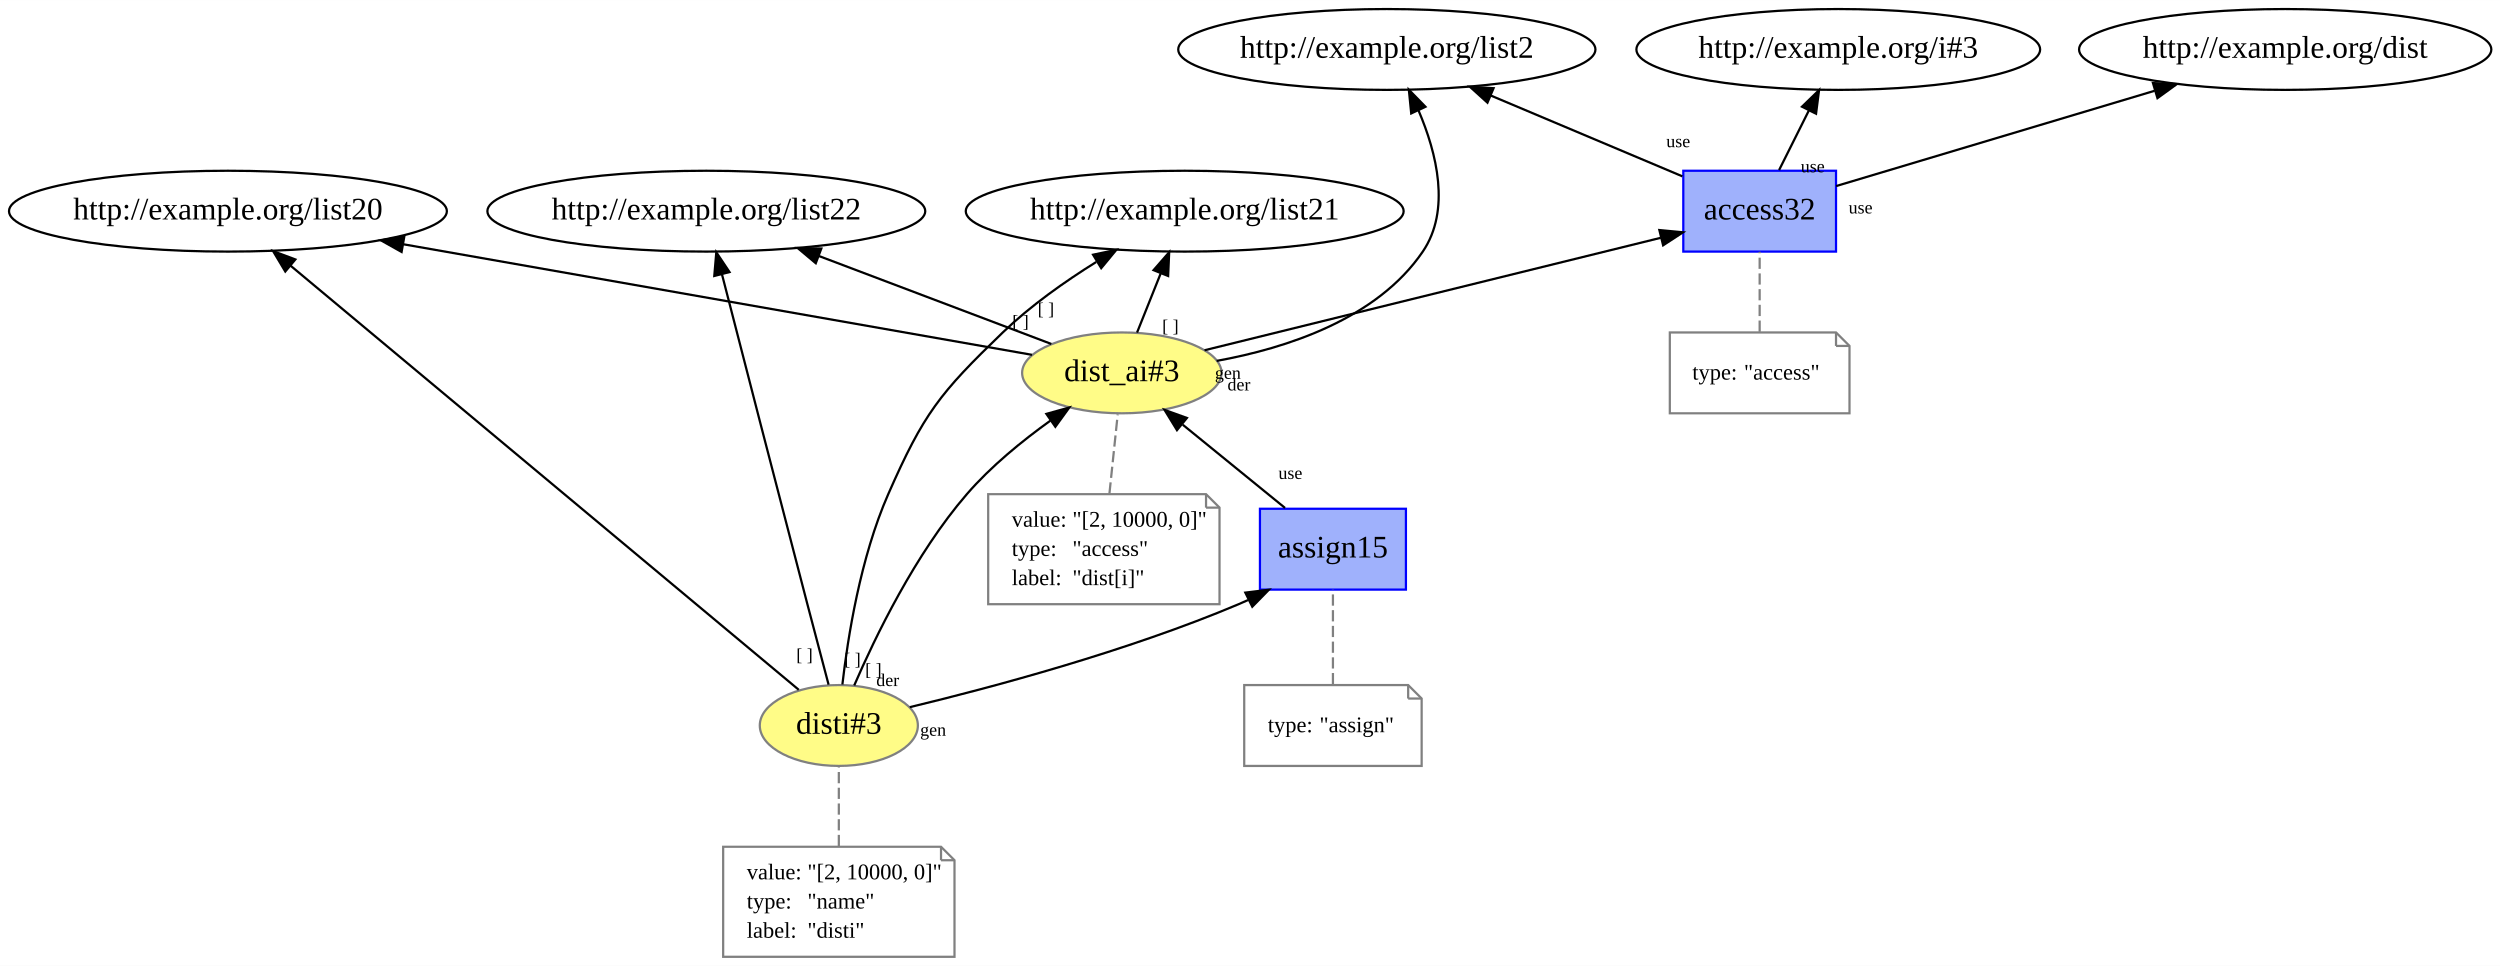
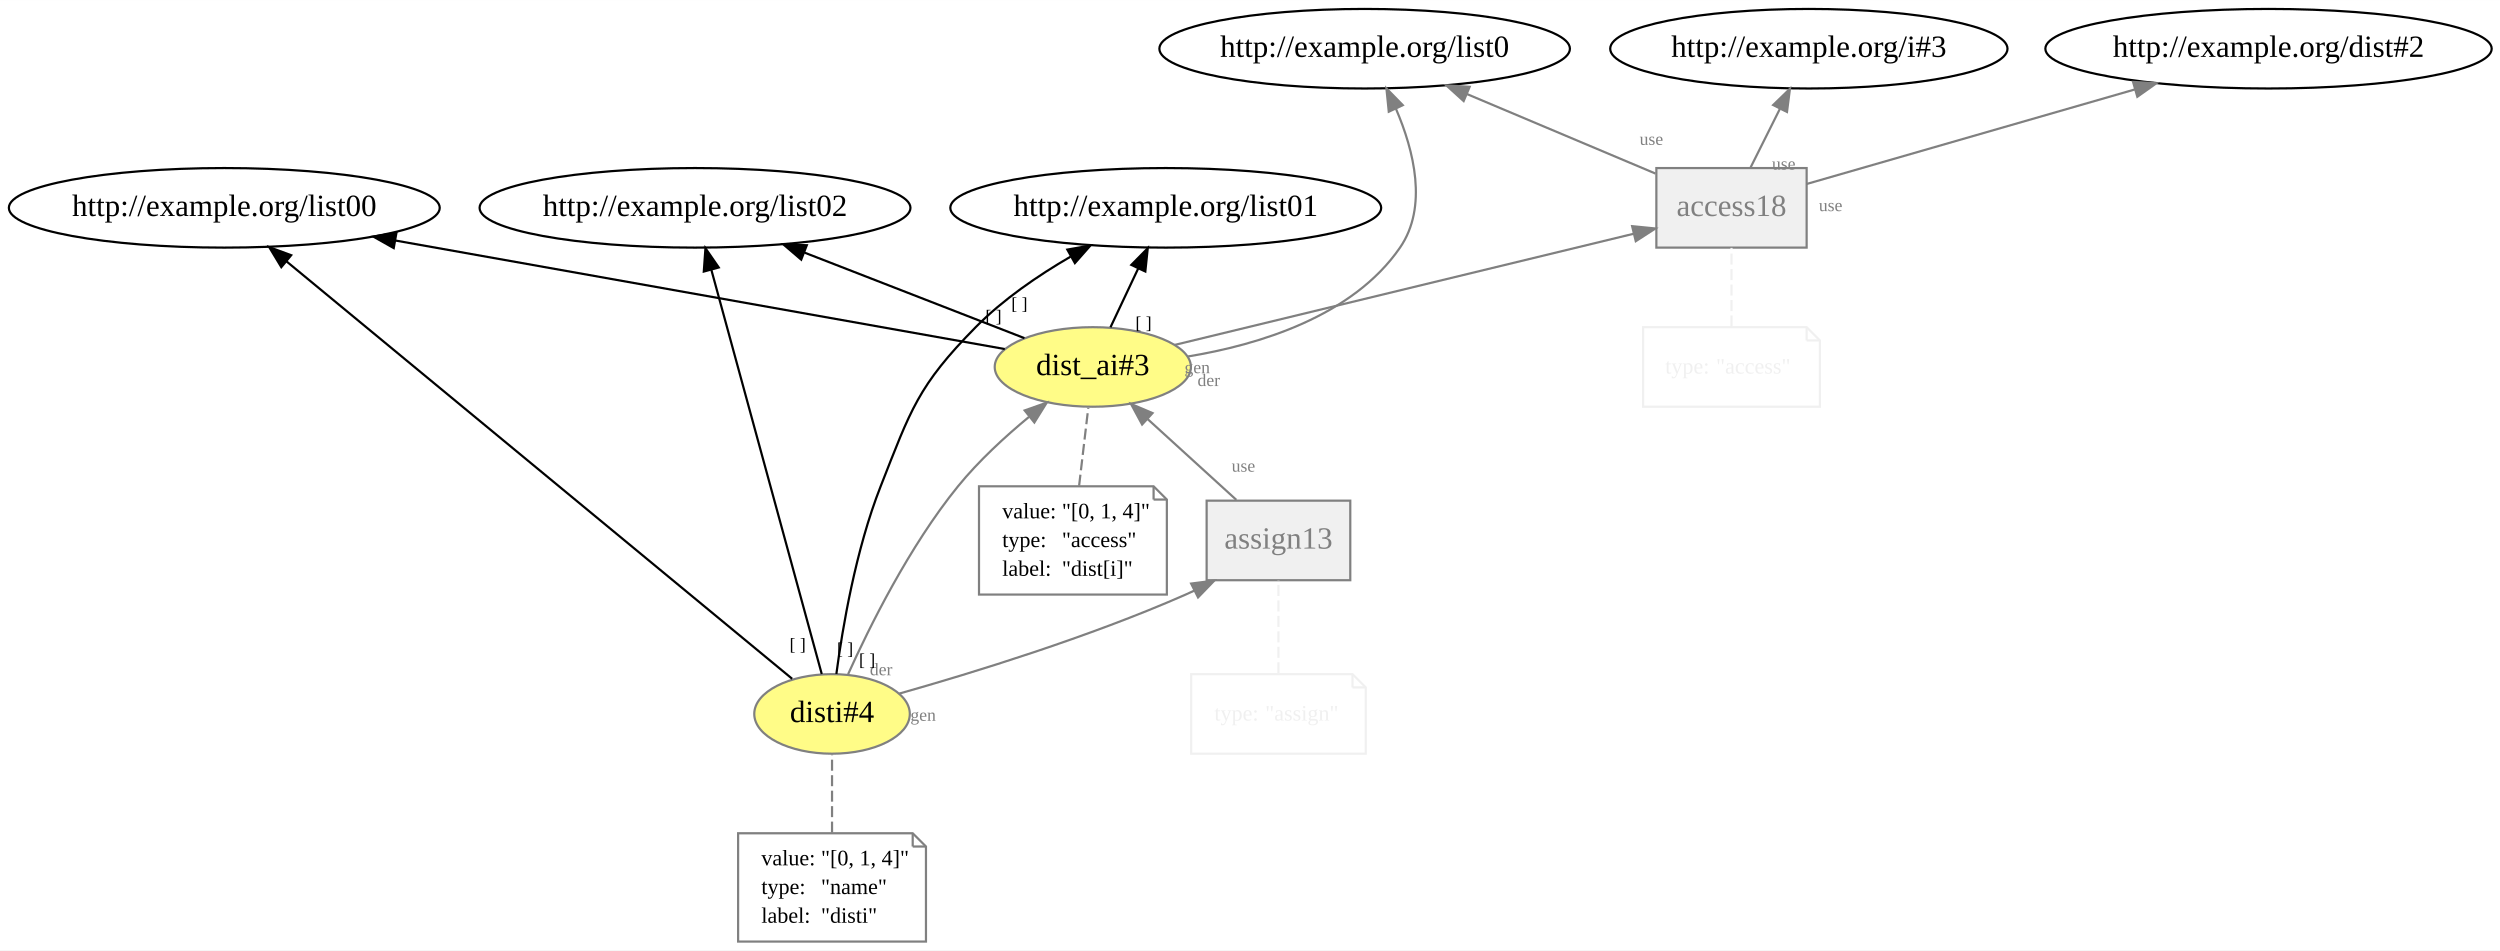
- <svg xmlns="http://www.w3.org/2000/svg" xmlns:xlink="http://www.w3.org/1999/xlink" width="1113pt" height="430pt" viewBox="0.00 0.00 1113.13 430.00">
+ <svg xmlns="http://www.w3.org/2000/svg" xmlns:xlink="http://www.w3.org/1999/xlink" width="1131pt" height="430pt" viewBox="0.00 0.00 1131.23 430.00">
  <g id="graph0" class="graph" transform="scale(1 1) rotate(0) translate(4 426)">
-     <polygon fill="white" stroke="none" points="-4,4 -4,-426 1109.13,-426 1109.13,4 -4,4" />
+     <polygon fill="white" stroke="none" points="-4,4 -4,-426 1127.23,-426 1127.23,4 -4,4" />
    <g id="node1" class="node">
      <g id="a_node1">
        <a xlink:href="http://example.org/dist_ai#3" xlink:title="dist_ai#3">
-           <ellipse fill="#fffc87" stroke="#808080" cx="495.491" cy="-260" rx="44.393" ry="18" />
-           <text text-anchor="middle" x="495.491" y="-256.3" font-family="Times New Roman,serif" font-size="14.00">dist_ai#3</text>
+           <ellipse fill="#fffc87" stroke="#808080" cx="490.491" cy="-260" rx="44.393" ry="18" />
+           <text text-anchor="middle" x="490.491" y="-256.3" font-family="Times New Roman,serif" font-size="14.00">dist_ai#3</text>
        </a>
      </g>
    </g>
    <g id="node3" class="node">
      <ellipse fill="none" stroke="black" cx="97.491" cy="-332" rx="97.483" ry="18" />
-       <text text-anchor="middle" x="97.491" y="-328.3" font-family="Times New Roman,serif" font-size="14.00">http://example.org/list20</text>
+       <text text-anchor="middle" x="97.491" y="-328.3" font-family="Times New Roman,serif" font-size="14.00">http://example.org/list00</text>
    </g>
    <g id="edge2" class="edge">
-       <path fill="none" stroke="black" d="M455.507,-268.032C390.251,-279.51 259.711,-302.469 175.589,-317.264" />
-       <polygon fill="black" stroke="black" points="174.81,-313.847 165.568,-319.027 176.023,-320.742 174.81,-313.847" />
-       <text text-anchor="middle" x="450.371" y="-280.226" font-family="Times New Roman,serif" font-size="8.00">[ ]</text>
+       <path fill="none" stroke="black" d="M450.646,-268.097C386.139,-279.587 257.719,-302.461 174.804,-317.229" />
+       <polygon fill="black" stroke="black" points="174.156,-313.79 164.925,-318.989 175.384,-320.681 174.156,-313.79" />
+       <text text-anchor="middle" x="445.54" y="-280.301" font-family="Times New Roman,serif" font-size="8.00">[ ]</text>
    </g>
    <g id="node4" class="node">
      <ellipse fill="none" stroke="black" cx="523.491" cy="-332" rx="97.483" ry="18" />
-       <text text-anchor="middle" x="523.491" y="-328.3" font-family="Times New Roman,serif" font-size="14.00">http://example.org/list21</text>
+       <text text-anchor="middle" x="523.491" y="-328.3" font-family="Times New Roman,serif" font-size="14.00">http://example.org/list01</text>
    </g>
    <g id="edge3" class="edge">
-       <path fill="none" stroke="black" d="M502.269,-277.945C505.421,-285.824 509.245,-295.383 512.774,-304.206" />
-       <polygon fill="black" stroke="black" points="509.618,-305.74 516.581,-313.725 516.117,-303.14 509.618,-305.74" />
-       <text text-anchor="middle" x="517.116" y="-278.184" font-family="Times New Roman,serif" font-size="8.00">[ ]</text>
+       <path fill="none" stroke="black" d="M498.48,-277.945C502.234,-285.909 506.798,-295.589 510.994,-304.49" />
+       <polygon fill="black" stroke="black" points="507.917,-306.172 515.347,-313.725 514.249,-303.187 507.917,-306.172" />
+       <text text-anchor="middle" x="513.428" y="-277.29" font-family="Times New Roman,serif" font-size="8.00">[ ]</text>
    </g>
    <g id="node5" class="node">
      <ellipse fill="none" stroke="black" cx="310.491" cy="-332" rx="97.483" ry="18" />
-       <text text-anchor="middle" x="310.491" y="-328.3" font-family="Times New Roman,serif" font-size="14.00">http://example.org/list22</text>
+       <text text-anchor="middle" x="310.491" y="-328.3" font-family="Times New Roman,serif" font-size="14.00">http://example.org/list02</text>
    </g>
    <g id="edge4" class="edge">
-       <path fill="none" stroke="black" d="M464.109,-272.875C435.773,-283.596 393.588,-299.558 360.59,-312.044" />
-       <polygon fill="black" stroke="black" points="359.222,-308.819 351.108,-315.631 361.7,-315.366 359.222,-308.819" />
-       <text text-anchor="middle" x="461.691" y="-285.778" font-family="Times New Roman,serif" font-size="8.00">[ ]</text>
+       <path fill="none" stroke="black" d="M459.548,-273.033C432.22,-283.661 391.886,-299.347 360.063,-311.722" />
+       <polygon fill="black" stroke="black" points="358.536,-308.561 350.485,-315.447 361.073,-315.085 358.536,-308.561" />
+       <text text-anchor="middle" x="457.267" y="-285.959" font-family="Times New Roman,serif" font-size="8.00">[ ]</text>
    </g>
    <g id="node6" class="node">
      <g id="a_node6">
-         <a xlink:href="http://example.org/access32" xlink:title="access32">
-           <polygon fill="#9fb1fc" stroke="#0000ff" points="813.491,-350 745.491,-350 745.491,-314 813.491,-314 813.491,-350" />
-           <text text-anchor="middle" x="779.491" y="-328.3" font-family="Times New Roman,serif" font-size="14.00">access32</text>
+         <a xlink:href="http://example.org/access18" xlink:title="access18">
+           <polygon fill="#f0f0f0" stroke="gray" points="813.491,-350 745.491,-350 745.491,-314 813.491,-314 813.491,-350" />
+           <text text-anchor="middle" x="779.491" y="-328.3" font-family="Times New Roman,serif" font-size="14.00" fill="gray">access18</text>
        </a>
      </g>
    </g>
    <g id="edge8" class="edge">
-       <path fill="none" stroke="black" d="M532.328,-270.08C584.465,-282.93 679.631,-306.386 735.437,-320.142" />
-       <polygon fill="black" stroke="black" points="734.833,-323.597 745.38,-322.592 736.509,-316.801 734.833,-323.597" />
-       <text text-anchor="middle" x="542.719" y="-257.361" font-family="Times New Roman,serif" font-size="8.00">gen</text>
+       <path fill="none" stroke="gray" d="M527.387,-269.937C580.501,-282.802 678.362,-306.505 735.275,-320.29" />
+       <polygon fill="gray" stroke="gray" points="734.522,-323.709 745.065,-322.661 736.17,-316.906 734.522,-323.709" />
+       <text text-anchor="middle" x="537.734" y="-257.177" font-family="Times New Roman,serif" font-size="8.00" fill="gray">gen</text>
    </g>
    <g id="node8" class="node">
      <ellipse fill="none" stroke="black" cx="613.491" cy="-404" rx="92.883" ry="18" />
-       <text text-anchor="middle" x="613.491" y="-400.3" font-family="Times New Roman,serif" font-size="14.00">http://example.org/list2</text>
+       <text text-anchor="middle" x="613.491" y="-400.3" font-family="Times New Roman,serif" font-size="14.00">http://example.org/list0</text>
    </g>
    <g id="edge7" class="edge">
-       <path fill="none" stroke="black" d="M537.719,-265.332C568.816,-270.982 609.096,-284.001 629.491,-314 642.044,-332.463 635.712,-357.878 627.604,-376.824" />
-       <polygon fill="black" stroke="black" points="624.347,-375.528 623.293,-386.07 630.691,-378.486 624.347,-375.528" />
-       <text text-anchor="middle" x="547.633" y="-252.175" font-family="Times New Roman,serif" font-size="8.00">der</text>
+       <path fill="none" stroke="gray" d="M533.247,-264.693C565.607,-269.989 608.026,-282.842 629.491,-314 642.157,-332.385 635.814,-357.809 627.672,-376.777" />
+       <polygon fill="gray" stroke="gray" points="624.407,-375.496 623.341,-386.037 630.748,-378.461 624.407,-375.496" />
+       <text text-anchor="middle" x="542.963" y="-251.365" font-family="Times New Roman,serif" font-size="8.00" fill="gray">der</text>
    </g>
    <g id="node2" class="node">
-       <polygon fill="none" stroke="gray" points="532.991,-206 435.991,-206 435.991,-157 538.991,-157 538.991,-200 532.991,-206" />
-       <polyline fill="none" stroke="gray" points="532.991,-206 532.991,-200 " />
-       <polyline fill="none" stroke="gray" points="538.991,-200 532.991,-200 " />
-       <text text-anchor="start" x="446.491" y="-191.5" font-family="Times New Roman,serif" font-size="10.00">value:</text>
-       <text text-anchor="start" x="473.491" y="-191.5" font-family="Times New Roman,serif" font-size="10.00">"[2, 10000, 0]"</text>
-       <text text-anchor="start" x="446.491" y="-178.5" font-family="Times New Roman,serif" font-size="10.00">type:</text>
-       <text text-anchor="start" x="473.491" y="-178.5" font-family="Times New Roman,serif" font-size="10.00">"access"</text>
-       <text text-anchor="start" x="446.491" y="-165.5" font-family="Times New Roman,serif" font-size="10.00">label:</text>
-       <text text-anchor="start" x="473.491" y="-165.5" font-family="Times New Roman,serif" font-size="10.00">"dist[i]"</text>
+       <polygon fill="none" stroke="gray" points="517.991,-206 438.991,-206 438.991,-157 523.991,-157 523.991,-200 517.991,-206" />
+       <polyline fill="none" stroke="gray" points="517.991,-206 517.991,-200 " />
+       <polyline fill="none" stroke="gray" points="523.991,-200 517.991,-200 " />
+       <text text-anchor="start" x="449.491" y="-191.5" font-family="Times New Roman,serif" font-size="10.00">value:</text>
+       <text text-anchor="start" x="476.491" y="-191.5" font-family="Times New Roman,serif" font-size="10.00">"[0, 1, 4]"</text>
+       <text text-anchor="start" x="449.491" y="-178.5" font-family="Times New Roman,serif" font-size="10.00">type:</text>
+       <text text-anchor="start" x="476.491" y="-178.5" font-family="Times New Roman,serif" font-size="10.00">"access"</text>
+       <text text-anchor="start" x="449.491" y="-165.5" font-family="Times New Roman,serif" font-size="10.00">label:</text>
+       <text text-anchor="start" x="476.491" y="-165.5" font-family="Times New Roman,serif" font-size="10.00">"dist[i]"</text>
    </g>
    <g id="edge1" class="edge">
-       <path fill="none" stroke="gray" stroke-dasharray="5,2" d="M489.979,-206.286C491.171,-217.69 492.574,-231.105 493.666,-241.548" />
+       <path fill="none" stroke="gray" stroke-dasharray="5,2" d="M484.29,-206.286C485.631,-217.69 487.21,-231.105 488.438,-241.548" />
    </g>
    <g id="edge6" class="edge">
-       <path fill="none" stroke="black" d="M745.096,-347.504C720.376,-357.928 686.774,-372.098 659.711,-383.51" />
-       <polygon fill="black" stroke="black" points="658.291,-380.31 650.437,-387.421 661.011,-386.76 658.291,-380.31" />
-       <text text-anchor="middle" x="743.233" y="-360.488" font-family="Times New Roman,serif" font-size="8.00">use</text>
+       <path fill="none" stroke="gray" d="M745.096,-347.504C720.376,-357.928 686.774,-372.098 659.711,-383.51" />
+       <polygon fill="gray" stroke="gray" points="658.291,-380.31 650.437,-387.421 661.011,-386.76 658.291,-380.31" />
+       <text text-anchor="middle" x="743.233" y="-360.488" font-family="Times New Roman,serif" font-size="8.00" fill="gray">use</text>
    </g>
    <g id="node9" class="node">
-       <ellipse fill="none" stroke="black" cx="1013.49" cy="-404" rx="91.784" ry="18" />
-       <text text-anchor="middle" x="1013.49" y="-400.3" font-family="Times New Roman,serif" font-size="14.00">http://example.org/dist</text>
+       <ellipse fill="none" stroke="black" cx="1022.49" cy="-404" rx="100.983" ry="18" />
+       <text text-anchor="middle" x="1022.49" y="-400.3" font-family="Times New Roman,serif" font-size="14.00">http://example.org/dist#2</text>
    </g>
    <g id="edge9" class="edge">
-       <path fill="none" stroke="black" d="M813.517,-343.179C850.638,-354.283 910.717,-372.256 955.347,-385.606" />
-       <polygon fill="black" stroke="black" points="954.608,-389.038 965.192,-388.551 956.614,-382.332 954.608,-389.038" />
-       <text text-anchor="middle" x="824.425" y="-330.983" font-family="Times New Roman,serif" font-size="8.00">use</text>
+       <path fill="none" stroke="gray" d="M813.535,-342.807C851.948,-353.872 915.171,-372.085 962.03,-385.583" />
+       <polygon fill="gray" stroke="gray" points="961.188,-388.983 971.766,-388.388 963.126,-382.256 961.188,-388.983" />
+       <text text-anchor="middle" x="824.338" y="-330.5" font-family="Times New Roman,serif" font-size="8.00" fill="gray">use</text>
    </g>
    <g id="node10" class="node">
      <ellipse fill="none" stroke="black" cx="814.491" cy="-404" rx="89.885" ry="18" />
      <text text-anchor="middle" x="814.491" y="-400.3" font-family="Times New Roman,serif" font-size="14.00">http://example.org/i#3</text>
    </g>
    <g id="edge10" class="edge">
-       <path fill="none" stroke="black" d="M788.143,-350.303C792.127,-358.272 796.942,-367.9 801.359,-376.736" />
-       <polygon fill="black" stroke="black" points="798.336,-378.517 805.939,-385.896 804.597,-375.386 798.336,-378.517" />
-       <text text-anchor="middle" x="803.116" y="-349.302" font-family="Times New Roman,serif" font-size="8.00">use</text>
+       <path fill="none" stroke="gray" d="M788.143,-350.303C792.127,-358.272 796.942,-367.9 801.359,-376.736" />
+       <polygon fill="gray" stroke="gray" points="798.336,-378.517 805.939,-385.896 804.597,-375.386 798.336,-378.517" />
+       <text text-anchor="middle" x="803.116" y="-349.302" font-family="Times New Roman,serif" font-size="8.00" fill="gray">use</text>
    </g>
    <g id="node7" class="node">
-       <polygon fill="none" stroke="gray" points="813.491,-278 739.491,-278 739.491,-242 819.491,-242 819.491,-272 813.491,-278" />
-       <polyline fill="none" stroke="gray" points="813.491,-278 813.491,-272 " />
-       <polyline fill="none" stroke="gray" points="819.491,-272 813.491,-272 " />
-       <text text-anchor="start" x="749.491" y="-257" font-family="Times New Roman,serif" font-size="10.00">type:</text>
-       <text text-anchor="start" x="772.491" y="-257" font-family="Times New Roman,serif" font-size="10.00">"access"</text>
+       <polygon fill="none" stroke="#f0f0f0" points="813.491,-278 739.491,-278 739.491,-242 819.491,-242 819.491,-272 813.491,-278" />
+       <polyline fill="none" stroke="#f0f0f0" points="813.491,-278 813.491,-272 " />
+       <polyline fill="none" stroke="#f0f0f0" points="819.491,-272 813.491,-272 " />
+       <text text-anchor="start" x="749.491" y="-257" font-family="Times New Roman,serif" font-size="10.00" fill="#f0f0f0">type:</text>
+       <text text-anchor="start" x="772.491" y="-257" font-family="Times New Roman,serif" font-size="10.00" fill="#f0f0f0">"access"</text>
    </g>
    <g id="edge5" class="edge">
-       <path fill="none" stroke="gray" stroke-dasharray="5,2" d="M779.491,-278.303C779.491,-289.154 779.491,-303.083 779.491,-313.896" />
+       <path fill="none" stroke="#f0f0f0" stroke-dasharray="5,2" d="M779.491,-278.303C779.491,-289.154 779.491,-303.083 779.491,-313.896" />
    </g>
    <g id="node11" class="node">
      <g id="a_node11">
-         <a xlink:href="http://example.org/disti#3" xlink:title="disti#3">
-           <ellipse fill="#fffc87" stroke="#808080" cx="369.491" cy="-103" rx="35.194" ry="18" />
-           <text text-anchor="middle" x="369.491" y="-99.3" font-family="Times New Roman,serif" font-size="14.00">disti#3</text>
+         <a xlink:href="http://example.org/disti#4" xlink:title="disti#4">
+           <ellipse fill="#fffc87" stroke="#808080" cx="372.491" cy="-103" rx="35.194" ry="18" />
+           <text text-anchor="middle" x="372.491" y="-99.3" font-family="Times New Roman,serif" font-size="14.00">disti#4</text>
        </a>
      </g>
    </g>
    <g id="edge17" class="edge">
-       <path fill="none" stroke="black" d="M376.345,-120.84C385.581,-142.201 403.544,-179.448 426.491,-206 437.165,-218.35 451.122,-229.717 463.689,-238.731" />
-       <polygon fill="black" stroke="black" points="461.899,-241.75 472.109,-244.579 465.892,-236 461.899,-241.75" />
-       <text text-anchor="middle" x="391.258" y="-120.553" font-family="Times New Roman,serif" font-size="8.00">der</text>
+       <path fill="none" stroke="gray" d="M379.766,-120.994C389.318,-142.187 407.483,-178.925 429.491,-206 438.799,-217.451 450.757,-228.44 461.615,-237.413" />
+       <polygon fill="gray" stroke="gray" points="459.653,-240.326 469.642,-243.856 464.035,-234.867 459.653,-240.326" />
+       <text text-anchor="middle" x="394.701" y="-120.494" font-family="Times New Roman,serif" font-size="8.00" fill="gray">der</text>
    </g>
    <g id="edge12" class="edge">
-       <path fill="none" stroke="black" d="M351.645,-118.894C305.346,-157.533 181.116,-261.21 125.309,-307.785" />
-       <polygon fill="black" stroke="black" points="123.024,-305.133 117.589,-314.227 127.509,-310.507 123.024,-305.133" />
-       <text text-anchor="middle" x="354.21" y="-131.773" font-family="Times New Roman,serif" font-size="8.00">[ ]</text>
+       <path fill="none" stroke="black" d="M354.448,-118.894C307.639,-157.533 182.038,-261.21 125.616,-307.785" />
+       <polygon fill="black" stroke="black" points="123.294,-305.162 117.81,-314.227 127.751,-310.561 123.294,-305.162" />
+       <text text-anchor="middle" x="356.933" y="-131.787" font-family="Times New Roman,serif" font-size="8.00">[ ]</text>
    </g>
    <g id="edge13" class="edge">
-       <path fill="none" stroke="black" d="M371.074,-121.255C373.459,-142.08 379.092,-177.81 391.491,-206 407.279,-241.896 414.256,-250.787 442.491,-278 454.8,-289.862 470.115,-300.666 484.104,-309.378" />
-       <polygon fill="black" stroke="black" points="482.693,-312.615 493.061,-314.792 486.314,-306.624 482.693,-312.615" />
-       <text text-anchor="middle" x="384.879" y="-125.222" font-family="Times New Roman,serif" font-size="8.00">[ ]</text>
+       <path fill="none" stroke="black" d="M374.449,-121.099C377.203,-141.77 383.2,-177.348 394.491,-206 408.157,-240.677 411.32,-251.461 437.491,-278 449.831,-290.513 465.687,-301.35 480.415,-309.907" />
+       <polygon fill="black" stroke="black" points="478.963,-313.105 489.399,-314.934 482.382,-306.996 478.963,-313.105" />
+       <text text-anchor="middle" x="388.352" y="-124.83" font-family="Times New Roman,serif" font-size="8.00">[ ]</text>
    </g>
    <g id="edge14" class="edge">
-       <path fill="none" stroke="black" d="M364.929,-121.18C362.181,-131.55 358.62,-145.03 355.491,-157 341.905,-208.98 326.237,-269.753 317.434,-303.975" />
-       <polygon fill="black" stroke="black" points="314.033,-303.148 314.933,-313.705 320.813,-304.891 314.033,-303.148" />
-       <text text-anchor="middle" x="375.566" y="-129.856" font-family="Times New Roman,serif" font-size="8.00">[ ]</text>
+       <path fill="none" stroke="black" d="M367.831,-121.062C357.149,-160.172 330.824,-256.558 317.896,-303.889" />
+       <polygon fill="black" stroke="black" points="314.464,-303.171 315.206,-313.74 321.217,-305.016 314.464,-303.171" />
+       <text text-anchor="middle" x="378.387" y="-129.82" font-family="Times New Roman,serif" font-size="8.00">[ ]</text>
    </g>
    <g id="node13" class="node">
      <g id="a_node13">
-         <a xlink:href="http://example.org/assign15" xlink:title="assign15">
-           <polygon fill="#9fb1fc" stroke="#0000ff" points="621.991,-199.5 556.991,-199.5 556.991,-163.5 621.991,-163.5 621.991,-199.5" />
-           <text text-anchor="middle" x="589.491" y="-177.8" font-family="Times New Roman,serif" font-size="14.00">assign15</text>
+         <a xlink:href="http://example.org/assign13" xlink:title="assign13">
+           <polygon fill="#f0f0f0" stroke="gray" points="606.991,-199.5 541.991,-199.5 541.991,-163.5 606.991,-163.5 606.991,-199.5" />
+           <text text-anchor="middle" x="574.491" y="-177.8" font-family="Times New Roman,serif" font-size="14.00" fill="gray">assign13</text>
        </a>
      </g>
    </g>
    <g id="edge18" class="edge">
-       <path fill="none" stroke="black" d="M401.089,-111.165C437.255,-119.874 497.89,-136.043 547.491,-157 548.886,-157.589 550.294,-158.213 551.707,-158.863" />
-       <polygon fill="black" stroke="black" points="550.478,-162.161 560.993,-163.457 553.582,-155.886 550.478,-162.161" />
-       <text text-anchor="middle" x="411.469" y="-98.436" font-family="Times New Roman,serif" font-size="8.00">gen</text>
+       <path fill="none" stroke="gray" d="M402.915,-112.203C435.587,-121.441 488.709,-137.71 532.491,-157 533.829,-157.59 535.181,-158.208 536.538,-158.85" />
+       <polygon fill="gray" stroke="gray" points="534.974,-161.981 545.482,-163.336 538.112,-155.724 534.974,-161.981" />
+       <text text-anchor="middle" x="413.705" y="-99.883" font-family="Times New Roman,serif" font-size="8.00" fill="gray">gen</text>
    </g>
    <g id="node12" class="node">
-       <polygon fill="none" stroke="gray" points="414.991,-49 317.991,-49 317.991,-0 420.991,-0 420.991,-43 414.991,-49" />
-       <polyline fill="none" stroke="gray" points="414.991,-49 414.991,-43 " />
-       <polyline fill="none" stroke="gray" points="420.991,-43 414.991,-43 " />
-       <text text-anchor="start" x="328.491" y="-34.5" font-family="Times New Roman,serif" font-size="10.00">value:</text>
-       <text text-anchor="start" x="355.491" y="-34.5" font-family="Times New Roman,serif" font-size="10.00">"[2, 10000, 0]"</text>
-       <text text-anchor="start" x="328.491" y="-21.5" font-family="Times New Roman,serif" font-size="10.00">type:</text>
-       <text text-anchor="start" x="355.491" y="-21.5" font-family="Times New Roman,serif" font-size="10.00">"name"</text>
-       <text text-anchor="start" x="328.491" y="-8.5" font-family="Times New Roman,serif" font-size="10.00">label:</text>
-       <text text-anchor="start" x="355.491" y="-8.5" font-family="Times New Roman,serif" font-size="10.00">"disti"</text>
+       <polygon fill="none" stroke="gray" points="408.991,-49 329.991,-49 329.991,-0 414.991,-0 414.991,-43 408.991,-49" />
+       <polyline fill="none" stroke="gray" points="408.991,-49 408.991,-43 " />
+       <polyline fill="none" stroke="gray" points="414.991,-43 408.991,-43 " />
+       <text text-anchor="start" x="340.491" y="-34.5" font-family="Times New Roman,serif" font-size="10.00">value:</text>
+       <text text-anchor="start" x="367.491" y="-34.5" font-family="Times New Roman,serif" font-size="10.00">"[0, 1, 4]"</text>
+       <text text-anchor="start" x="340.491" y="-21.5" font-family="Times New Roman,serif" font-size="10.00">type:</text>
+       <text text-anchor="start" x="367.491" y="-21.5" font-family="Times New Roman,serif" font-size="10.00">"name"</text>
+       <text text-anchor="start" x="340.491" y="-8.5" font-family="Times New Roman,serif" font-size="10.00">label:</text>
+       <text text-anchor="start" x="367.491" y="-8.5" font-family="Times New Roman,serif" font-size="10.00">"disti"</text>
    </g>
    <g id="edge11" class="edge">
-       <path fill="none" stroke="gray" stroke-dasharray="5,2" d="M369.491,-49.286C369.491,-60.69 369.491,-74.105 369.491,-84.548" />
+       <path fill="none" stroke="gray" stroke-dasharray="5,2" d="M372.491,-49.286C372.491,-60.69 372.491,-74.105 372.491,-84.548" />
    </g>
    <g id="edge16" class="edge">
-       <path fill="none" stroke="black" d="M568.161,-199.859C554.668,-210.841 537.102,-225.136 522.621,-236.921" />
-       <polygon fill="black" stroke="black" points="520.052,-234.499 514.505,-243.526 524.47,-239.929 520.052,-234.499" />
-       <text text-anchor="middle" x="570.544" y="-212.769" font-family="Times New Roman,serif" font-size="8.00">use</text>
+       <path fill="none" stroke="gray" d="M555.43,-199.859C543.565,-210.665 528.176,-224.68 515.357,-236.354" />
+       <polygon fill="gray" stroke="gray" points="512.799,-233.95 507.763,-243.271 517.513,-239.125 512.799,-233.95" />
+       <text text-anchor="middle" x="558.632" y="-212.613" font-family="Times New Roman,serif" font-size="8.00" fill="gray">use</text>
    </g>
    <g id="node14" class="node">
-       <polygon fill="none" stroke="gray" points="622.991,-121 549.991,-121 549.991,-85 628.991,-85 628.991,-115 622.991,-121" />
-       <polyline fill="none" stroke="gray" points="622.991,-121 622.991,-115 " />
-       <polyline fill="none" stroke="gray" points="628.991,-115 622.991,-115 " />
-       <text text-anchor="start" x="560.491" y="-100" font-family="Times New Roman,serif" font-size="10.00">type:</text>
-       <text text-anchor="start" x="583.491" y="-100" font-family="Times New Roman,serif" font-size="10.00">"assign"</text>
+       <polygon fill="none" stroke="#f0f0f0" points="607.991,-121 534.991,-121 534.991,-85 613.991,-85 613.991,-115 607.991,-121" />
+       <polyline fill="none" stroke="#f0f0f0" points="607.991,-121 607.991,-115 " />
+       <polyline fill="none" stroke="#f0f0f0" points="613.991,-115 607.991,-115 " />
+       <text text-anchor="start" x="545.491" y="-100" font-family="Times New Roman,serif" font-size="10.00" fill="#f0f0f0">type:</text>
+       <text text-anchor="start" x="568.491" y="-100" font-family="Times New Roman,serif" font-size="10.00" fill="#f0f0f0">"assign"</text>
    </g>
    <g id="edge15" class="edge">
-       <path fill="none" stroke="gray" stroke-dasharray="5,2" d="M589.491,-121.359C589.491,-133.967 589.491,-150.943 589.491,-163.473" />
+       <path fill="none" stroke="#f0f0f0" stroke-dasharray="5,2" d="M574.491,-121.359C574.491,-133.967 574.491,-150.943 574.491,-163.473" />
    </g>
  </g>
</svg>
